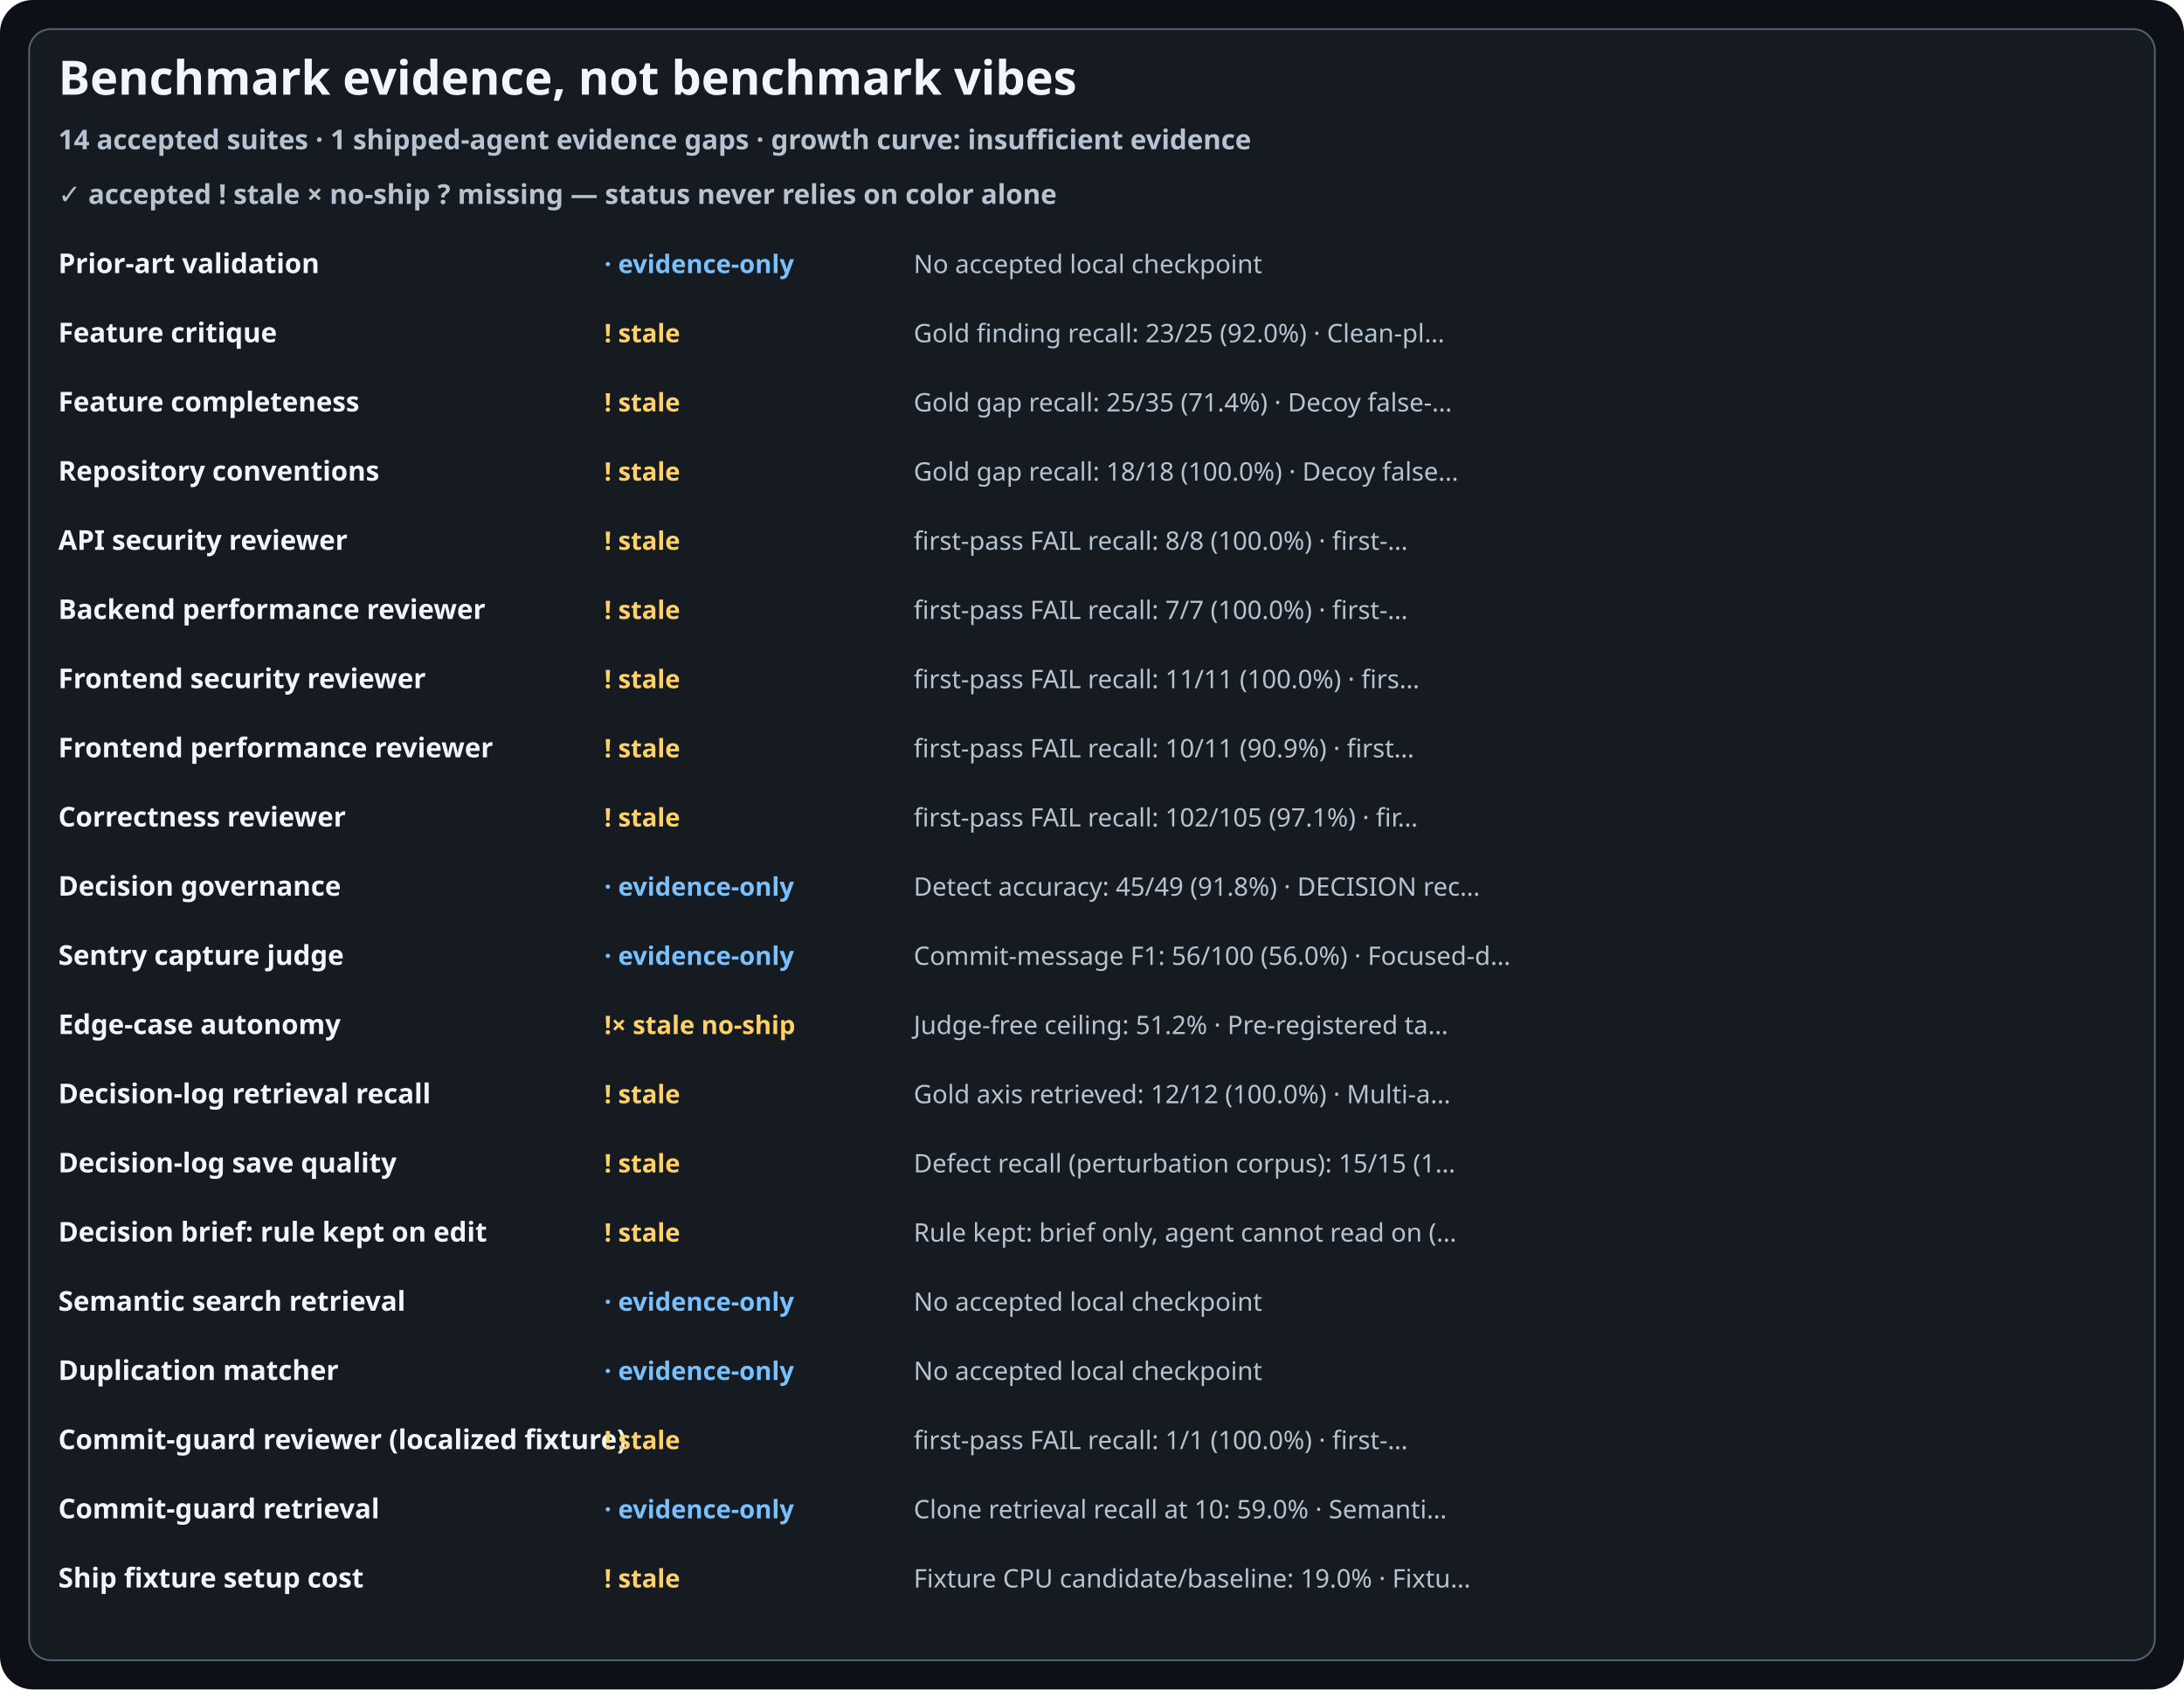
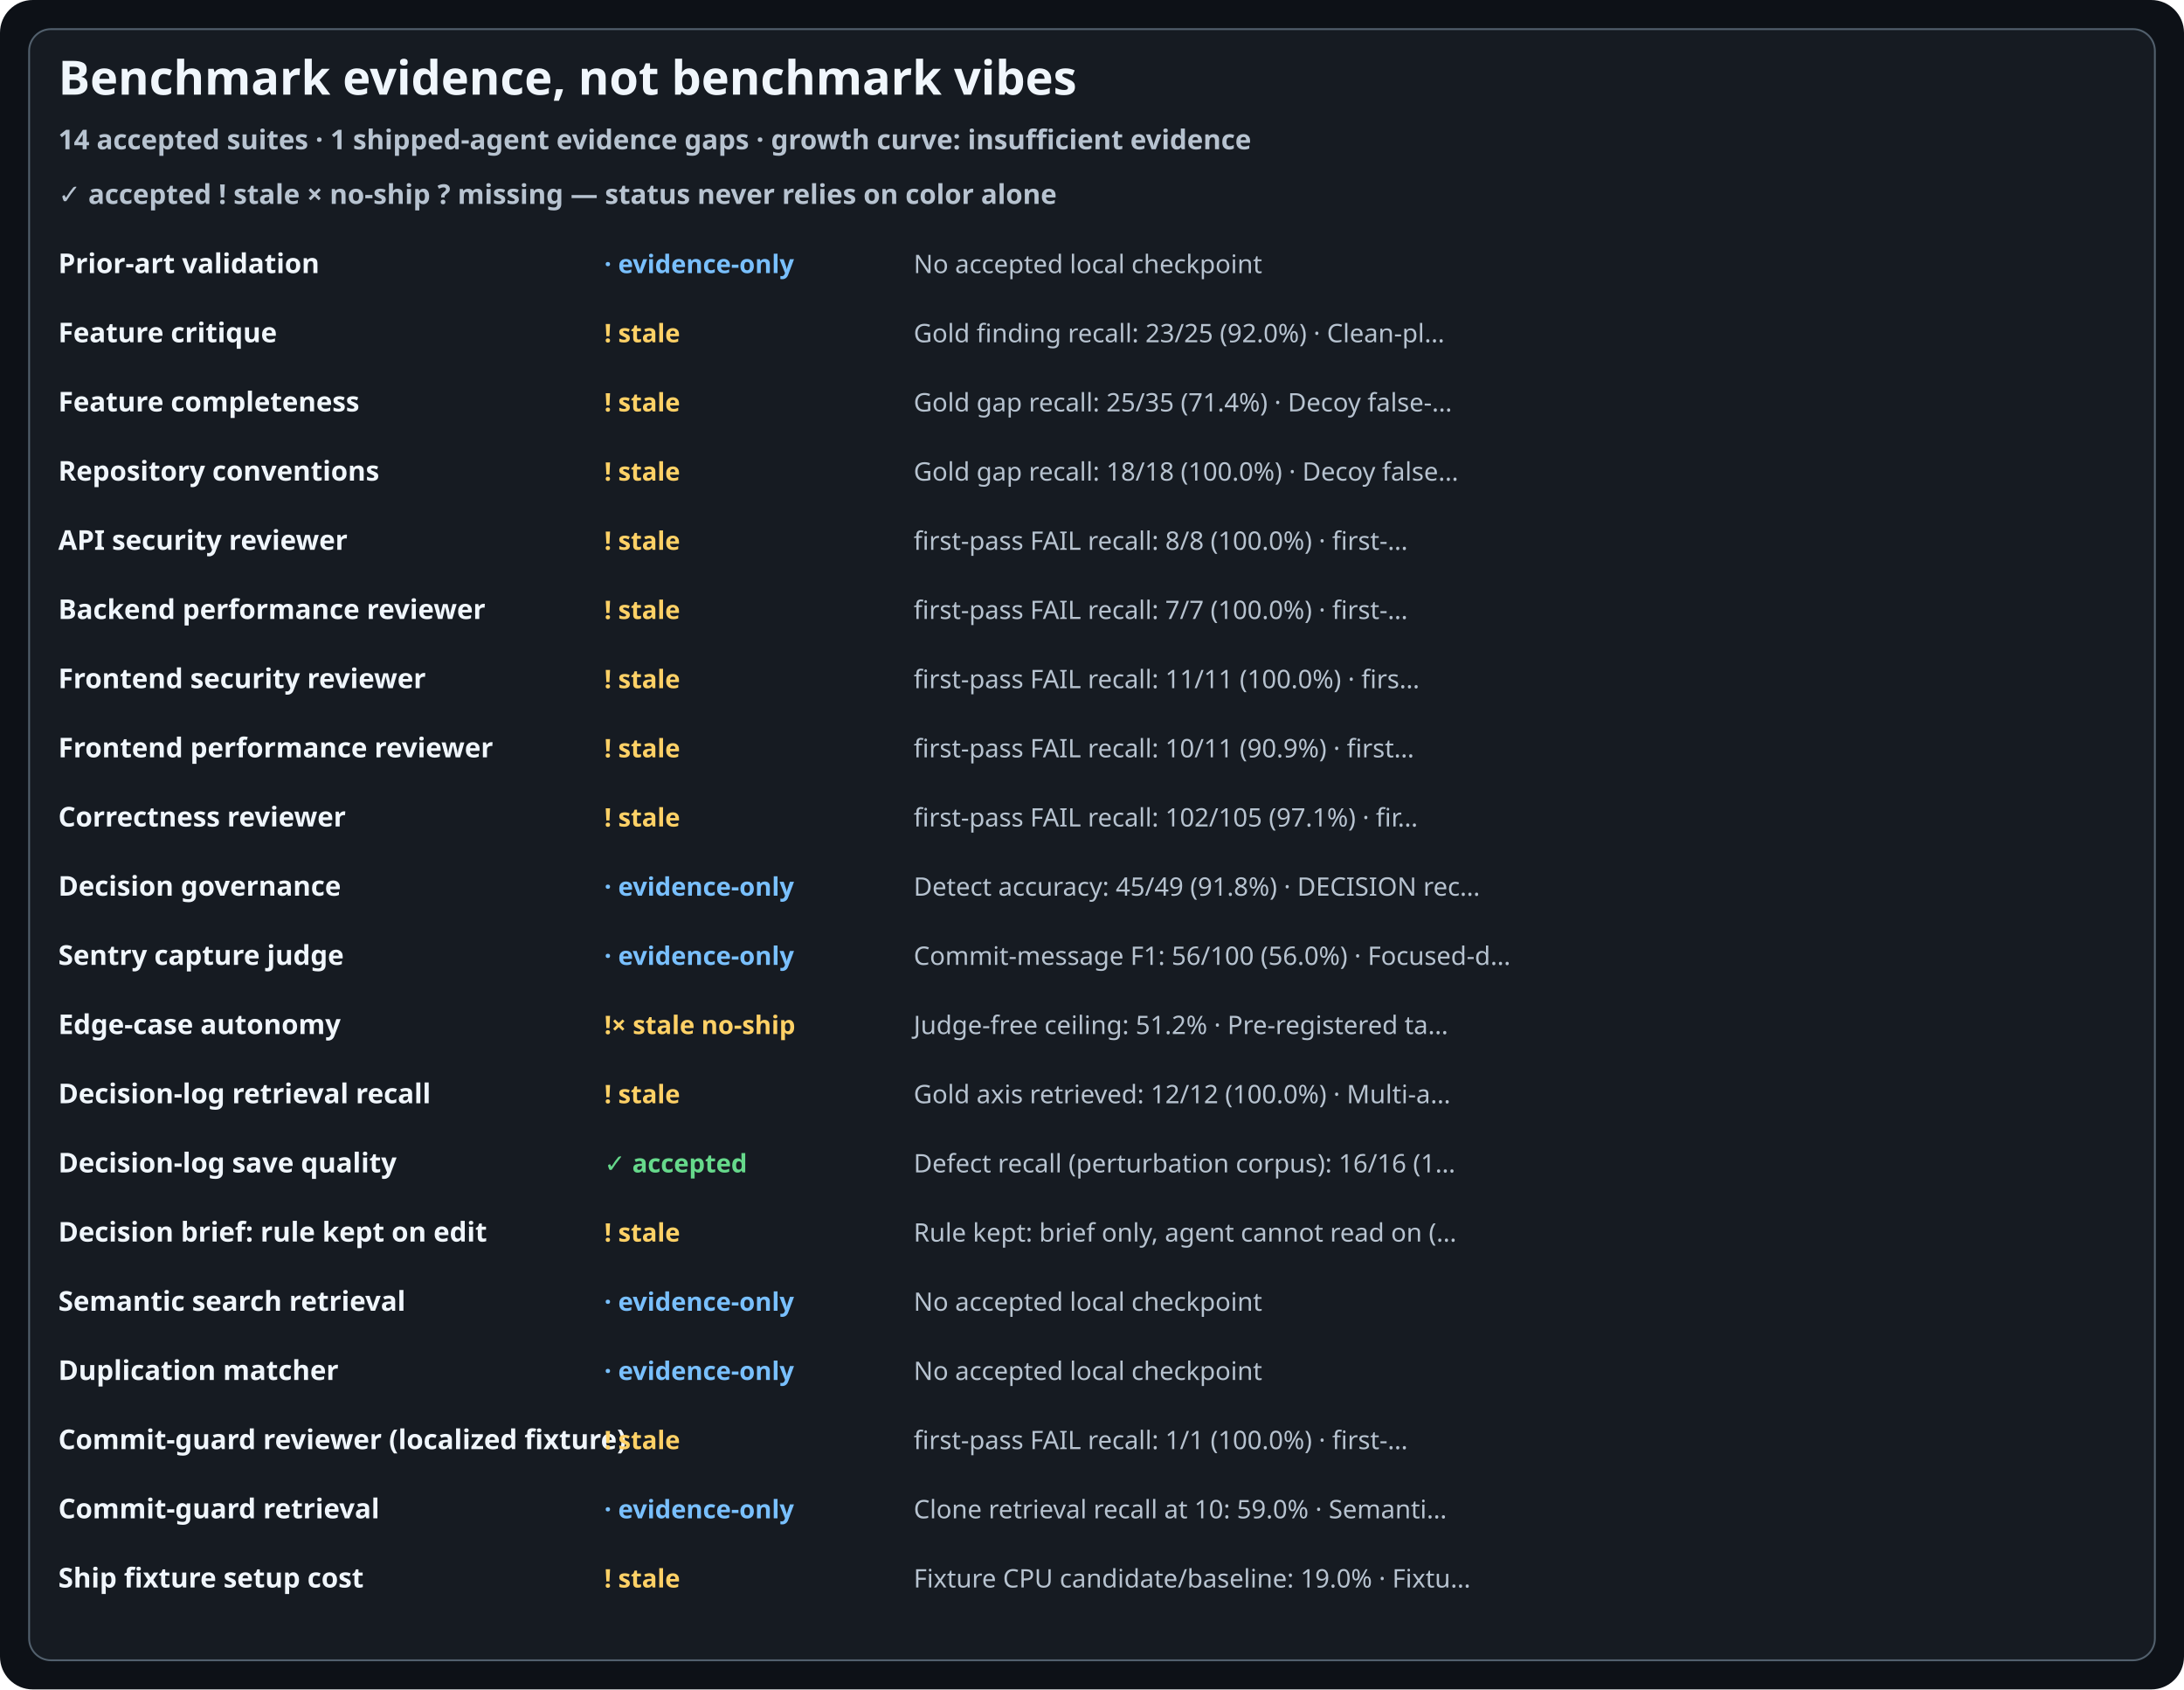
<svg xmlns="http://www.w3.org/2000/svg" width="1200" height="928" viewBox="0 0 1200 928" role="img" aria-labelledby="title desc">
  <style>
  .title{font:700 26px ui-sans-serif,system-ui;fill:#F0F6FC} .summary{font:600 15px ui-sans-serif,system-ui;fill:#B7C3D0}
  .suite{font:600 15px ui-sans-serif,system-ui;fill:#F0F6FC} .metric{font:14px ui-sans-serif,system-ui;fill:#B7C3D0}
  .status{font:700 14px ui-sans-serif,system-ui}.good{fill:#66D98B}.warn{fill:#FFD166}.bad{fill:#FF8B8B}.info{fill:#79C0FF}
</style>
  <rect width="1200" height="928" rx="18" fill="#0D1117" />
  <rect x="16" y="16" width="1168" height="896" rx="12" fill="#161B22" stroke="#52606D" />
  <text class="title" x="32" y="52">Benchmark evidence, not benchmark vibes</text>
  <text class="summary" x="32" y="82">14 accepted suites · 1 shipped-agent evidence gaps · growth curve: insufficient evidence</text>
  <text class="summary" x="32" y="112">✓ accepted   ! stale   × no-ship   ? missing — status never relies on color alone</text>
  <g transform="translate(32 150)">
    <text class="suite" y="0">Prior-art validation</text>
    <text class="status info" x="300" y="0">· evidence-only</text>
    <text class="metric" x="470" y="0">No accepted local checkpoint</text>
  </g>
  <g transform="translate(32 188)">
    <text class="suite" y="0">Feature critique</text>
    <text class="status warn" x="300" y="0">! stale</text>
    <text class="metric" x="470" y="0">Gold finding recall: 23/25 (92.0%) · Clean-pl…</text>
  </g>
  <g transform="translate(32 226)">
    <text class="suite" y="0">Feature completeness</text>
    <text class="status warn" x="300" y="0">! stale</text>
    <text class="metric" x="470" y="0">Gold gap recall: 25/35 (71.4%) · Decoy false-…</text>
  </g>
  <g transform="translate(32 264)">
    <text class="suite" y="0">Repository conventions</text>
    <text class="status warn" x="300" y="0">! stale</text>
    <text class="metric" x="470" y="0">Gold gap recall: 18/18 (100.0%) · Decoy false…</text>
  </g>
  <g transform="translate(32 302)">
    <text class="suite" y="0">API security reviewer</text>
    <text class="status warn" x="300" y="0">! stale</text>
    <text class="metric" x="470" y="0">first-pass FAIL recall: 8/8 (100.0%) · first-…</text>
  </g>
  <g transform="translate(32 340)">
    <text class="suite" y="0">Backend performance reviewer</text>
    <text class="status warn" x="300" y="0">! stale</text>
    <text class="metric" x="470" y="0">first-pass FAIL recall: 7/7 (100.0%) · first-…</text>
  </g>
  <g transform="translate(32 378)">
    <text class="suite" y="0">Frontend security reviewer</text>
    <text class="status warn" x="300" y="0">! stale</text>
    <text class="metric" x="470" y="0">first-pass FAIL recall: 11/11 (100.0%) · firs…</text>
  </g>
  <g transform="translate(32 416)">
    <text class="suite" y="0">Frontend performance reviewer</text>
    <text class="status warn" x="300" y="0">! stale</text>
    <text class="metric" x="470" y="0">first-pass FAIL recall: 10/11 (90.9%) · first…</text>
  </g>
  <g transform="translate(32 454)">
    <text class="suite" y="0">Correctness reviewer</text>
    <text class="status warn" x="300" y="0">! stale</text>
    <text class="metric" x="470" y="0">first-pass FAIL recall: 102/105 (97.1%) · fir…</text>
  </g>
  <g transform="translate(32 492)">
    <text class="suite" y="0">Decision governance</text>
    <text class="status info" x="300" y="0">· evidence-only</text>
    <text class="metric" x="470" y="0">Detect accuracy: 45/49 (91.8%) · DECISION rec…</text>
  </g>
  <g transform="translate(32 530)">
    <text class="suite" y="0">Sentry capture judge</text>
    <text class="status info" x="300" y="0">· evidence-only</text>
    <text class="metric" x="470" y="0">Commit-message F1: 56/100 (56.0%) · Focused-d…</text>
  </g>
  <g transform="translate(32 568)">
    <text class="suite" y="0">Edge-case autonomy</text>
    <text class="status warn" x="300" y="0">!× stale no-ship</text>
    <text class="metric" x="470" y="0">Judge-free ceiling: 51.2% · Pre-registered ta…</text>
  </g>
  <g transform="translate(32 606)">
    <text class="suite" y="0">Decision-log retrieval recall</text>
    <text class="status warn" x="300" y="0">! stale</text>
    <text class="metric" x="470" y="0">Gold axis retrieved: 12/12 (100.0%) · Multi-a…</text>
  </g>
  <g transform="translate(32 644)">
    <text class="suite" y="0">Decision-log save quality</text>
-     <text class="status warn" x="300" y="0">! stale</text>
-     <text class="metric" x="470" y="0">Defect recall (perturbation corpus): 15/15 (1…</text>
+     <text class="status good" x="300" y="0">✓ accepted</text>
+     <text class="metric" x="470" y="0">Defect recall (perturbation corpus): 16/16 (1…</text>
  </g>
  <g transform="translate(32 682)">
    <text class="suite" y="0">Decision brief: rule kept on edit</text>
    <text class="status warn" x="300" y="0">! stale</text>
    <text class="metric" x="470" y="0">Rule kept: brief only, agent cannot read on (…</text>
  </g>
  <g transform="translate(32 720)">
    <text class="suite" y="0">Semantic search retrieval</text>
    <text class="status info" x="300" y="0">· evidence-only</text>
    <text class="metric" x="470" y="0">No accepted local checkpoint</text>
  </g>
  <g transform="translate(32 758)">
    <text class="suite" y="0">Duplication matcher</text>
    <text class="status info" x="300" y="0">· evidence-only</text>
    <text class="metric" x="470" y="0">No accepted local checkpoint</text>
  </g>
  <g transform="translate(32 796)">
    <text class="suite" y="0">Commit-guard reviewer (localized fixture)</text>
    <text class="status warn" x="300" y="0">! stale</text>
    <text class="metric" x="470" y="0">first-pass FAIL recall: 1/1 (100.0%) · first-…</text>
  </g>
  <g transform="translate(32 834)">
    <text class="suite" y="0">Commit-guard retrieval</text>
    <text class="status info" x="300" y="0">· evidence-only</text>
    <text class="metric" x="470" y="0">Clone retrieval recall at 10: 59.0% · Semanti…</text>
  </g>
  <g transform="translate(32 872)">
    <text class="suite" y="0">Ship fixture setup cost</text>
    <text class="status warn" x="300" y="0">! stale</text>
    <text class="metric" x="470" y="0">Fixture CPU candidate/baseline: 19.0% · Fixtu…</text>
  </g>
</svg>
